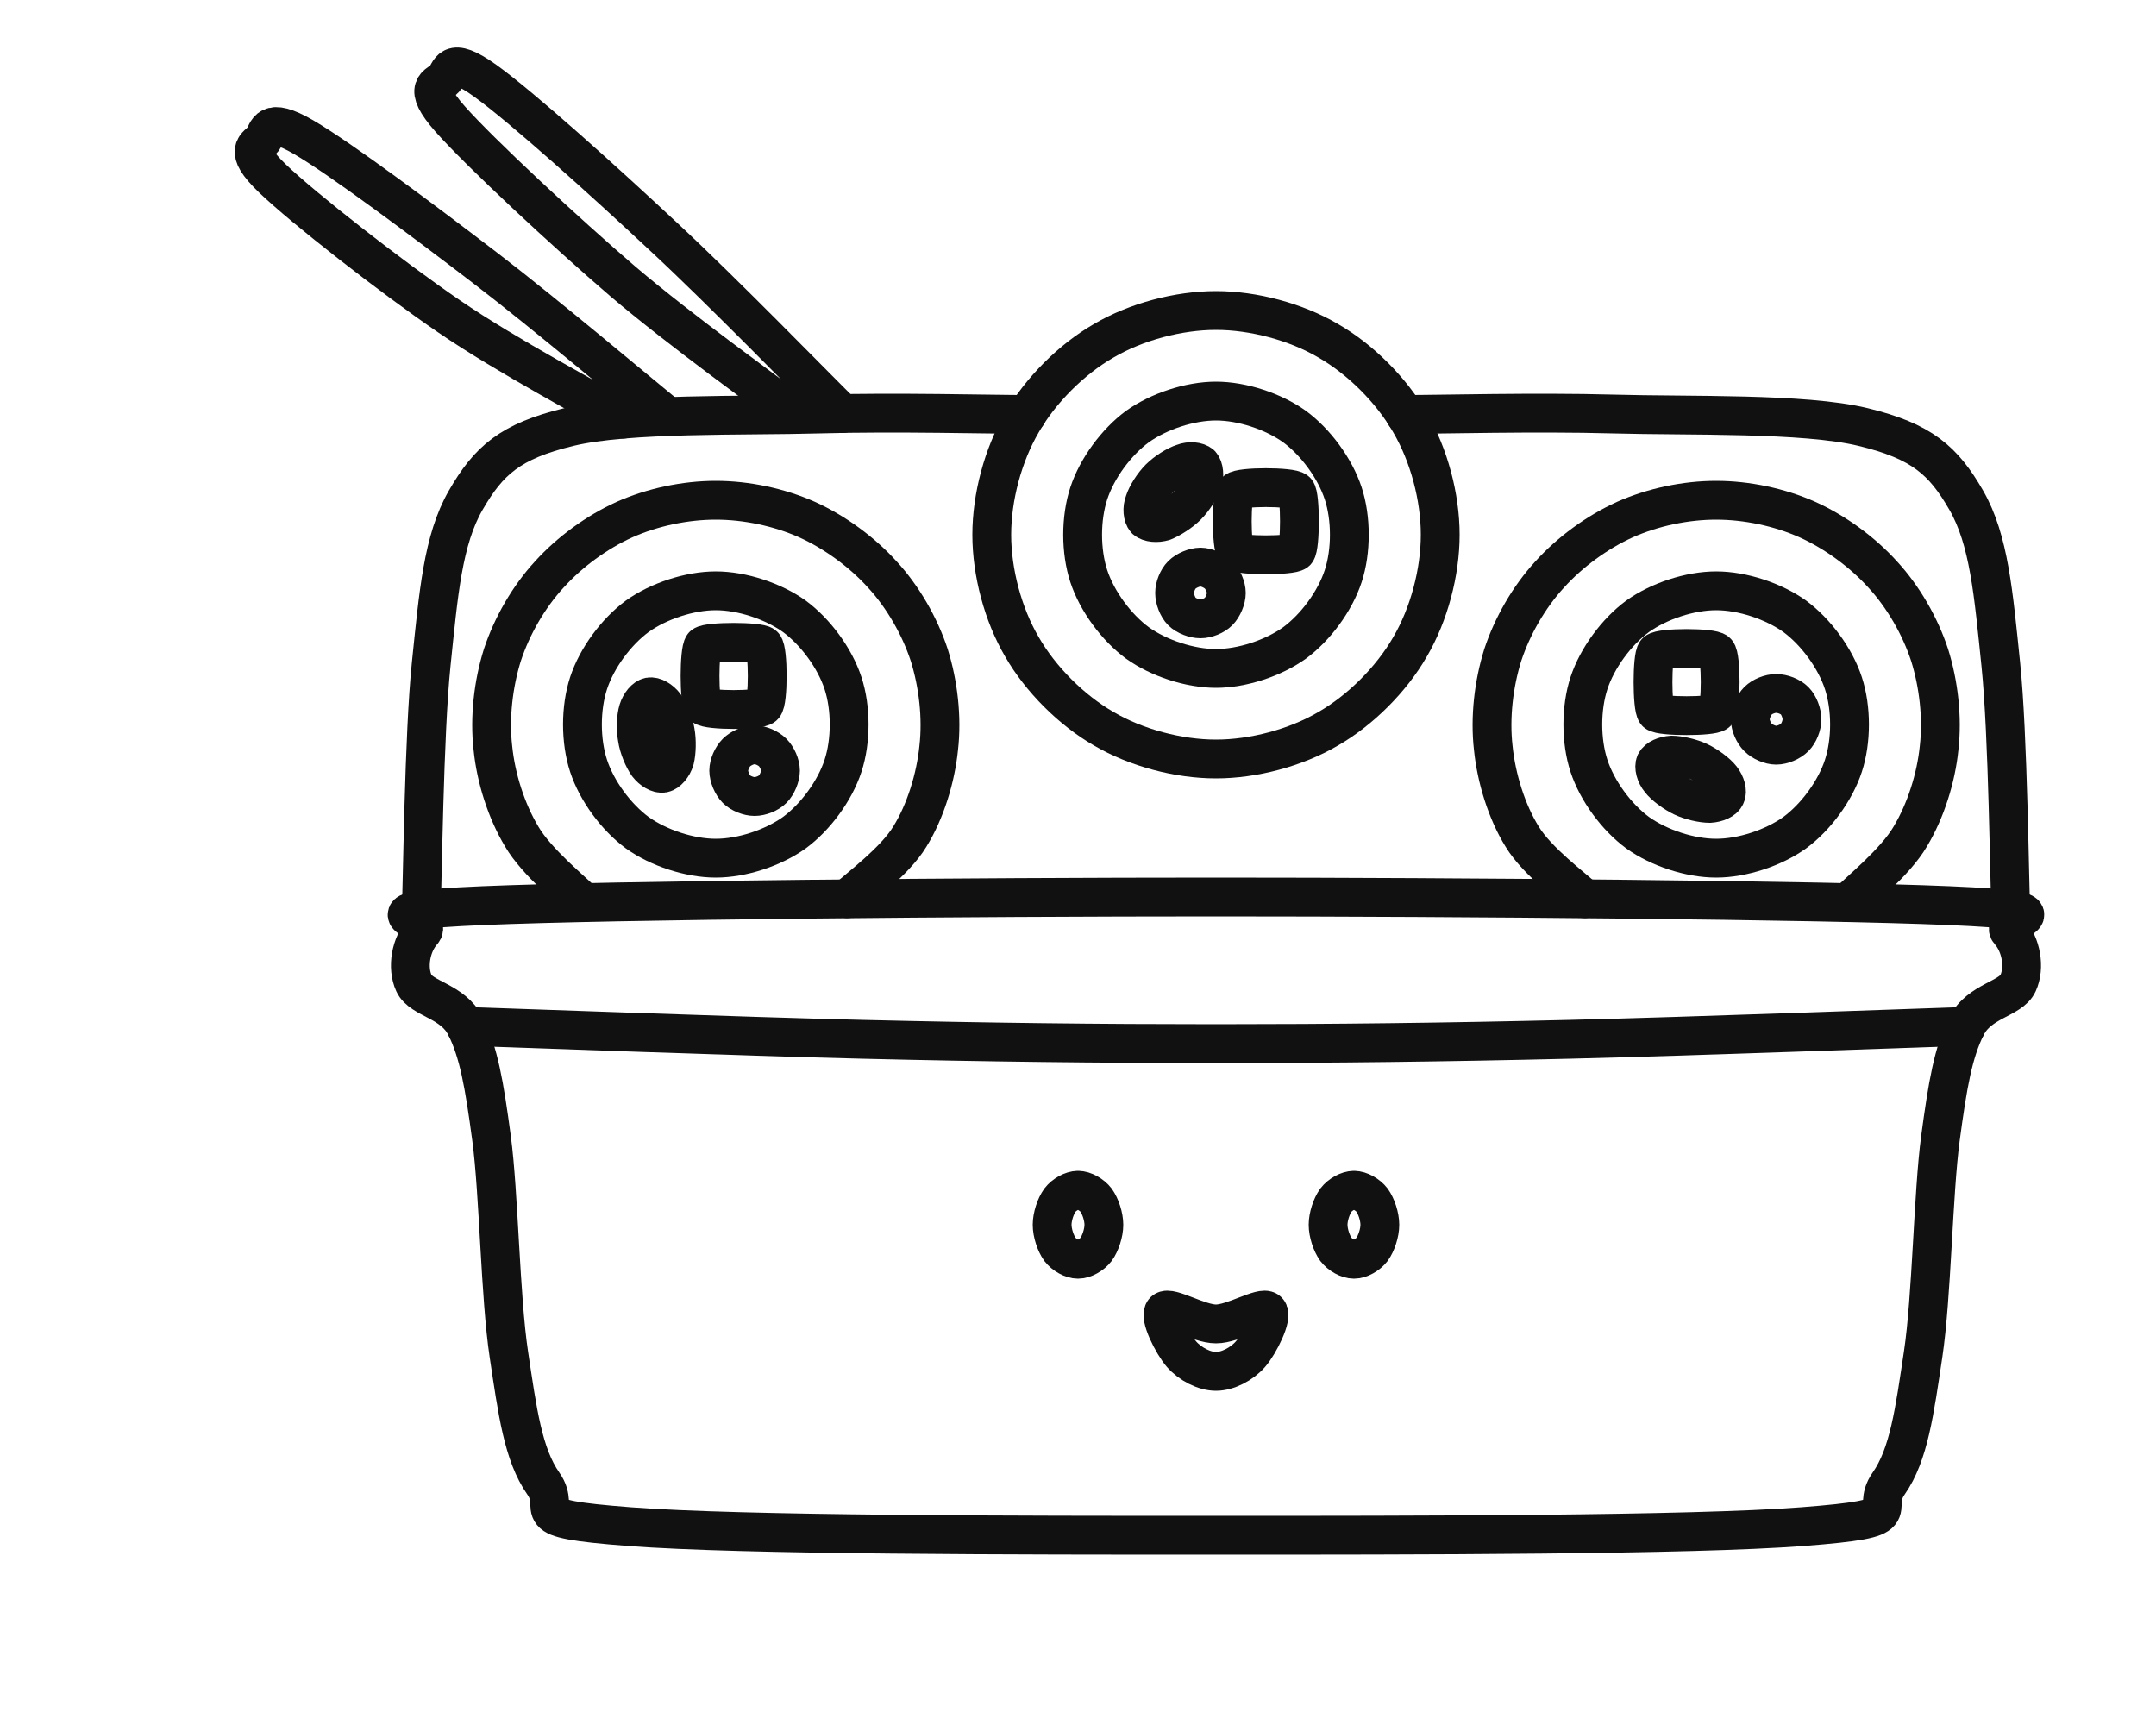
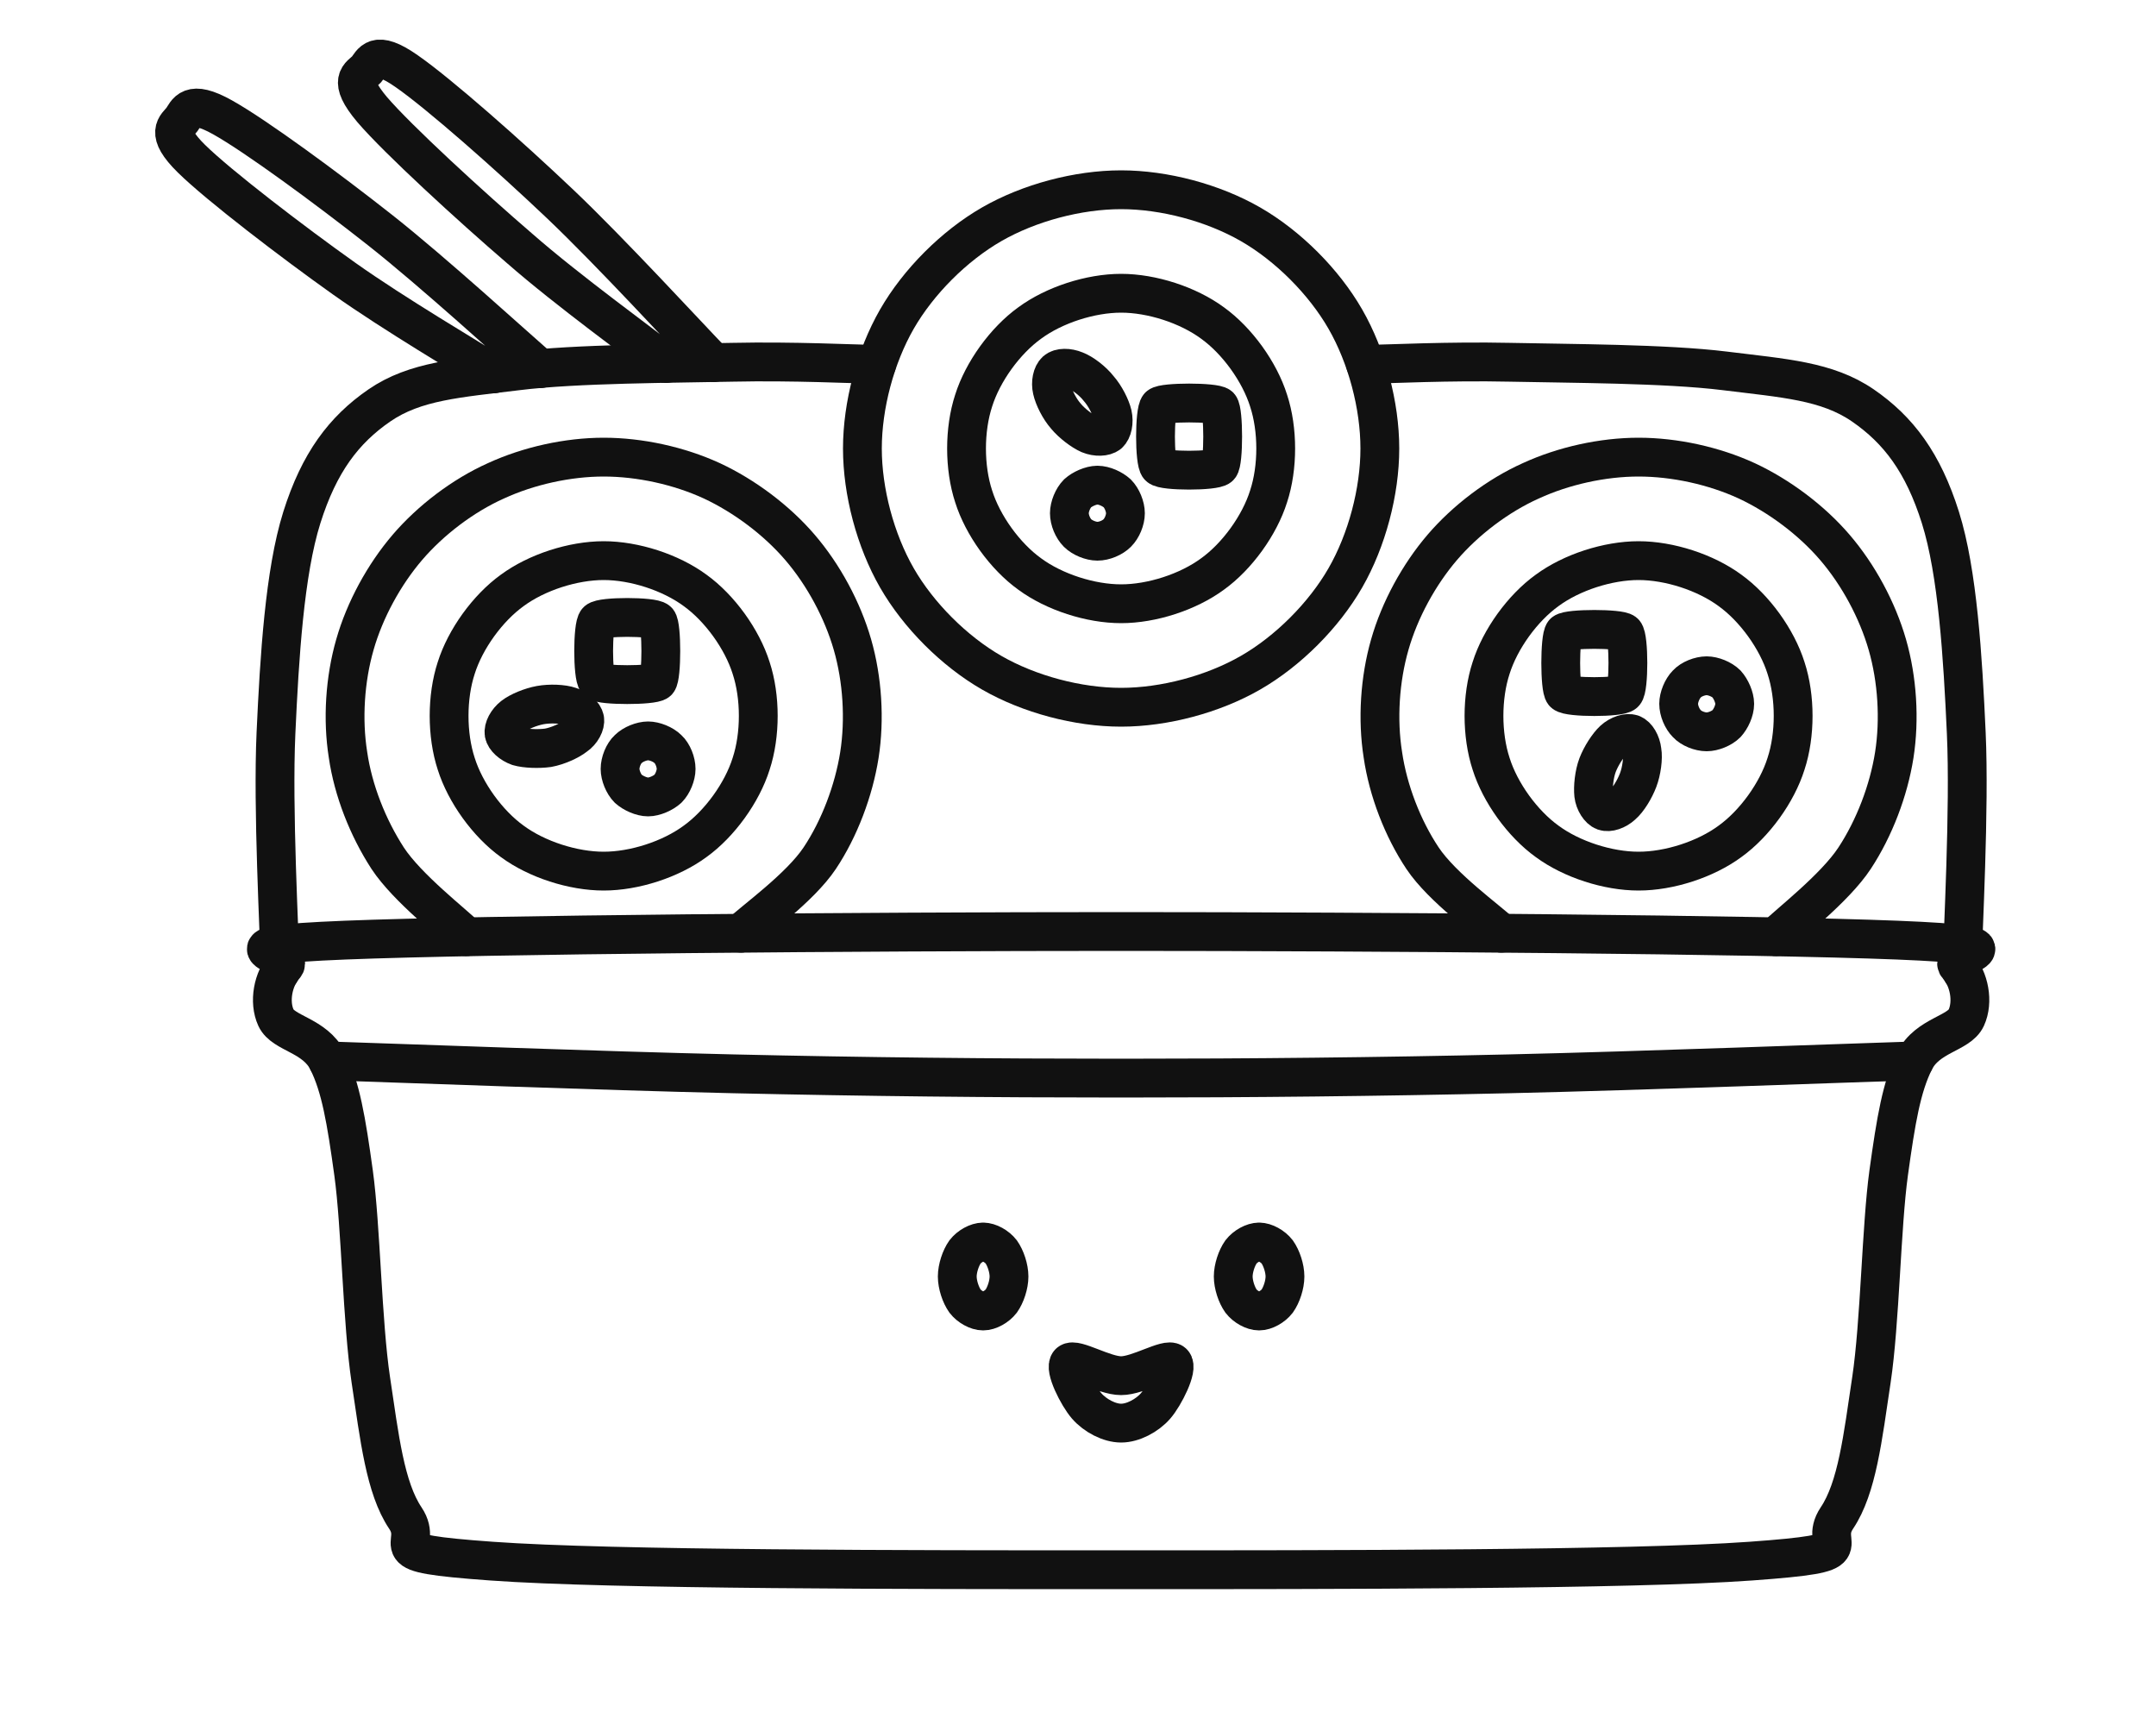
<svg xmlns="http://www.w3.org/2000/svg" viewBox="0 0 500 400" width="500" height="400">
  <rect width="100%" height="100%" fill="#fff" />
  <g fill="none" stroke="#111" stroke-width="9" stroke-linecap="round" stroke-linejoin="round">
-     <path d="M 112 210 C 142.7 208.7, 225.3 208, 282 208 C 338.7 208, 421.3 208.7, 452 210 C 482.7 211.3, 463.3 213, 466 216 C 468.7 219, 469.7 224.3, 468 228 C 466.3 231.7, 459 232, 456 238 C 453 244, 451.7 251.3, 450 264 C 448.3 276.7, 448 300.7, 446 314 C 444 327.3, 442.7 337.3, 438 344 C 433.3 350.7, 444 352, 418 354 C 392 356, 327.3 356, 282 356 C 236.7 356, 172 356, 146 354 C 120 352, 130.7 350.7, 126 344 C 121.3 337.3, 120 327.3, 118 314 C 116 300.7, 115.7 276.7, 114 264 C 112.3 251.3, 111 244, 108 238 C 105 232, 97.7 231.7, 96 228 C 94.3 224.3, 95.3 219, 98 216 C 100.7 213, 81.3 211.3, 112 210" />
-     <path d="M 108 238 C 123.3 238.5, 171 240.3, 200 241 C 229 241.7, 254.7 242, 282 242 C 309.3 242, 335 241.7, 364 241 C 393 240.3, 440.7 238.5, 456 238" />
-     <path d="M 135.4 209.3 C 133 206.8, 124.5 200, 121 194 C 117.4 188, 115 180.4, 114.3 173.4 C 113.5 166.4, 114.4 158.6, 116.5 151.9 C 118.7 145.2, 122.6 138.4, 127.4 133.2 C 132.1 128, 138.4 123.4, 144.8 120.5 C 151.3 117.6, 158.9 116, 166 116 C 173.1 116, 180.7 117.6, 187.2 120.5 C 193.6 123.4, 199.9 128, 204.6 133.2 C 209.4 138.4, 213.3 145.2, 215.5 151.9 C 217.6 158.6, 218.5 166.4, 217.7 173.4 C 217 180.4, 214.6 188.2, 211 194 C 207.5 199.8, 199 206, 196.5 208.4" />
-     <path d="M 367.5 208.4 C 365 206, 356.5 199.8, 353 194 C 349.4 188.2, 347 180.4, 346.3 173.4 C 345.5 166.4, 346.4 158.6, 348.5 151.9 C 350.7 145.2, 354.6 138.4, 359.4 133.2 C 364.1 128, 370.4 123.4, 376.8 120.5 C 383.3 117.6, 390.9 116, 398 116 C 405.1 116, 412.7 117.6, 419.2 120.5 C 425.6 123.4, 431.9 128, 436.6 133.2 C 441.4 138.4, 445.3 145.2, 447.5 151.9 C 449.6 158.6, 450.5 166.4, 449.7 173.4 C 449 180.4, 446.6 188, 443 194 C 439.5 200, 431 206.8, 428.6 209.3" />
-     <path d="M 282 72 C 290.7 72, 300.5 74.6, 308 79 C 315.5 83.3, 322.7 90.5, 327 98 C 331.4 105.5, 334 115.3, 334 124 C 334 132.7, 331.4 142.5, 327 150 C 322.7 157.5, 315.5 164.7, 308 169 C 300.5 173.4, 290.7 176, 282 176 C 273.3 176, 263.5 173.4, 256 169 C 248.5 164.7, 241.3 157.5, 237 150 C 232.6 142.5, 230 132.7, 230 124 C 230 115.3, 232.6 105.5, 237 98 C 241.3 90.5, 248.5 83.3, 256 79 C 263.5 74.6, 273.3 72, 282 72" />
-     <path d="M 97.6 214.4 C 98 204.4, 98.3 170.4, 100 154 C 101.7 137.6, 102.7 125.2, 108 116 C 113.3 106.8, 118.3 102.3, 132 99 C 145.7 95.7, 172.3 96.5, 190 96 C 207.7 95.5, 230.1 96.1, 238.2 96.1" />
-     <path d="M 325.8 96.1 C 333.9 96.1, 356.3 95.5, 374 96 C 391.7 96.5, 418.3 95.7, 432 99 C 445.7 102.3, 450.7 106.8, 456 116 C 461.3 125.2, 462.3 137.6, 464 154 C 465.7 170.4, 466 204.4, 466.4 214.4" />
-     <path d="M 166 137 C 172.1 137, 179.3 139.4, 184.2 142.9 C 189.1 146.5, 193.6 152.6, 195.5 158.4 C 197.4 164.2, 197.4 171.8, 195.5 177.6 C 193.6 183.4, 189.1 189.5, 184.2 193.1 C 179.3 196.6, 172.1 199, 166 199 C 159.9 199, 152.7 196.6, 147.8 193.1 C 142.9 189.5, 138.4 183.4, 136.5 177.6 C 134.6 171.8, 134.6 164.2, 136.5 158.4 C 138.4 152.6, 142.9 146.5, 147.8 142.9 C 152.7 139.4, 159.9 137, 166 137" />
-     <path d="M 282 93 C 288.1 93, 295.3 95.4, 300.2 98.9 C 305.1 102.5, 309.6 108.6, 311.5 114.4 C 313.4 120.2, 313.4 127.8, 311.5 133.6 C 309.6 139.4, 305.1 145.5, 300.2 149.1 C 295.3 152.6, 288.1 155, 282 155 C 275.9 155, 268.7 152.6, 263.8 149.1 C 258.9 145.5, 254.4 139.4, 252.5 133.6 C 250.6 127.8, 250.6 120.2, 252.5 114.4 C 254.4 108.6, 258.9 102.5, 263.8 98.9 C 268.7 95.4, 275.9 93, 282 93" />
-     <path d="M 398 137 C 404.1 137, 411.3 139.4, 416.2 142.9 C 421.1 146.5, 425.6 152.6, 427.5 158.4 C 429.4 164.2, 429.4 171.8, 427.5 177.6 C 425.6 183.4, 421.1 189.5, 416.2 193.1 C 411.3 196.6, 404.1 199, 398 199 C 391.9 199, 384.7 196.6, 379.8 193.1 C 374.9 189.5, 370.4 183.4, 368.5 177.6 C 366.6 171.8, 366.6 164.2, 368.5 158.4 C 370.4 152.6, 374.9 146.5, 379.8 142.9 C 384.7 139.4, 391.9 137, 398 137" />
-     <path d="M 163.1 149.7 C 164.2 148.7, 176.1 148.7, 177.1 149.7 C 178.2 150.8, 178.2 162.7, 177.1 163.7 C 176.1 164.8, 164.2 164.8, 163.1 163.7 C 162.1 162.7, 162.1 150.8, 163.1 149.7" />
-     <path d="M 286.6 113.9 C 287.6 112.8, 299.5 112.8, 300.6 113.9 C 301.6 114.9, 301.6 126.8, 300.6 127.9 C 299.5 128.9, 287.6 128.9, 286.6 127.9 C 285.5 126.8, 285.5 114.9, 286.6 113.9" />
-     <path d="M 384.1 151.2 C 385.2 150.1, 397.1 150.1, 398.1 151.2 C 399.2 152.2, 399.2 164.1, 398.1 165.2 C 397.1 166.2, 385.2 166.2, 384.1 165.2 C 383.1 164.1, 383.1 152.2, 384.1 151.2" />
-     <path d="M 175 172.7 C 176.4 172.7, 178.2 173.5, 179.2 174.5 C 180.2 175.5, 181 177.3, 181 178.7 C 181 180.1, 180.2 182, 179.2 183 C 178.2 184, 176.4 184.7, 175 184.7 C 173.6 184.7, 171.8 184, 170.8 183 C 169.8 182, 169 180.1, 169 178.7 C 169 177.3, 169.8 175.5, 170.8 174.5 C 171.8 173.5, 173.6 172.7, 175 172.7" />
-     <path d="M 278.4 131.5 C 279.8 131.5, 281.6 132.3, 282.6 133.3 C 283.6 134.3, 284.4 136.1, 284.4 137.5 C 284.4 138.9, 283.6 140.8, 282.6 141.8 C 281.6 142.8, 279.8 143.5, 278.4 143.5 C 277 143.5, 275.1 142.8, 274.1 141.8 C 273.1 140.8, 272.4 138.9, 272.4 137.5 C 272.4 136.1, 273.1 134.3, 274.1 133.3 C 275.1 132.3, 277 131.5, 278.4 131.5" />
-     <path d="M 411.9 160.8 C 413.4 160.8, 415.2 161.5, 416.2 162.5 C 417.2 163.5, 417.9 165.4, 417.9 166.8 C 417.9 168.2, 417.2 170, 416.2 171 C 415.2 172, 413.4 172.8, 411.9 172.8 C 410.5 172.8, 408.7 172, 407.7 171 C 406.7 170, 405.9 168.2, 405.9 166.8 C 405.9 165.4, 406.7 163.5, 407.7 162.5 C 408.7 161.5, 410.5 160.8, 411.9 160.8" />
-     <path d="M 156.6 169.6 C 157 171.7, 156.9 174.5, 156.5 176.1 C 156 177.8, 154.8 179.1, 153.8 179.3 C 152.7 179.5, 151.2 178.6, 150.2 177.3 C 149.2 175.9, 148.1 173.3, 147.8 171.2 C 147.4 169.1, 147.5 166.3, 148 164.7 C 148.5 163.1, 149.6 161.8, 150.6 161.6 C 151.7 161.4, 153.2 162.3, 154.2 163.6 C 155.2 165, 156.3 167.6, 156.6 169.6" />
-     <path d="M 275.3 117.3 C 273.8 118.8, 271.4 120.3, 269.9 120.9 C 268.3 121.4, 266.5 121.2, 265.7 120.5 C 265 119.7, 264.8 117.9, 265.4 116.4 C 265.9 114.8, 267.4 112.4, 268.9 110.9 C 270.4 109.4, 272.8 107.9, 274.4 107.4 C 275.9 106.8, 277.7 107, 278.5 107.7 C 279.2 108.5, 279.4 110.3, 278.9 111.9 C 278.3 113.4, 276.8 115.8, 275.3 117.3" />
-     <path d="M 394 176.6 C 395.9 177.5, 398.2 179.2, 399.2 180.5 C 400.2 181.8, 400.7 183.5, 400.2 184.5 C 399.8 185.5, 398.2 186.2, 396.5 186.3 C 394.8 186.3, 392.1 185.7, 390.2 184.8 C 388.3 183.9, 386 182.2, 385 180.9 C 383.9 179.6, 383.5 177.8, 383.9 176.9 C 384.4 175.9, 386 175.2, 387.7 175.1 C 389.3 175.1, 392.1 175.7, 394 176.6" />
-     <path d="M 154.9 96.6 C 147.9 90.9, 126.7 73, 112.6 62.2 C 98.5 51.4, 79 36.8, 70.4 31.8 C 61.8 26.8, 62.2 30.7, 61 32.3 C 59.8 33.9, 56 34.5, 63.2 41.4 C 70.4 48.3, 90.6 64.1, 104.2 73.4 C 117.8 82.7, 137.8 93.2, 144.5 97.2" />
-     <path d="M 195.4 95.9 C 188.5 89.1, 167.8 67.8, 153.9 54.9 C 140.1 42, 121 24.8, 112.5 18.7 C 104 12.6, 104.5 16.9, 103.1 18.3 C 101.8 19.8, 97.5 19.8, 104.4 27.6 C 111.3 35.4, 131.2 53.9, 144.5 65.3 C 157.9 76.7, 177.9 91, 184.5 96.1" />
-     <path d="M 250 276 C 251.4 276, 253.2 277, 254.2 278.3 C 255.2 279.7, 256 282.1, 256 284 C 256 285.9, 255.2 288.3, 254.2 289.7 C 253.2 291, 251.4 292, 250 292 C 248.6 292, 246.8 291, 245.8 289.7 C 244.8 288.3, 244 285.9, 244 284 C 244 282.1, 244.8 279.7, 245.8 278.3 C 246.8 277, 248.6 276, 250 276" />
-     <path d="M 314 276 C 315.4 276, 317.2 277, 318.2 278.3 C 319.2 279.7, 320 282.1, 320 284 C 320 285.9, 319.2 288.3, 318.2 289.7 C 317.2 291, 315.4 292, 314 292 C 312.6 292, 310.8 291, 309.8 289.7 C 308.8 288.3, 308 285.9, 308 284 C 308 282.1, 308.8 279.7, 309.8 278.3 C 310.8 277, 312.6 276, 314 276" />
-     <path d="M 270 304 C 271.3 302.8, 278 307, 282 307 C 286 307, 292.7 302.8, 294 304 C 295.3 305.2, 292 311.7, 290 314 C 288 316.3, 284.7 318, 282 318 C 279.3 318, 276 316.3, 274 314 C 272 311.7, 268.7 305.2, 270 304" />
+     <path d="M 80 218 C 112.3 216.7, 200 216, 260 216 C 320 216, 407.7 216.7, 440 218 C 472.3 219.3, 451.3 221, 454 224 C 456.7 227, 457.7 232.3, 456 236 C 454.3 239.7, 447 240, 444 246 C 441 252, 439.7 259.7, 438 272 C 436.3 284.3, 436 306.7, 434 320 C 432 333.3, 430.7 345, 426 352 C 421.3 359, 433.7 360, 406 362 C 378.3 364, 308.7 364, 260 364 C 211.3 364, 141.7 364, 114 362 C 86.3 360, 98.7 359, 94 352 C 89.3 345, 88 333.3, 86 320 C 84 306.7, 83.7 284.3, 82 272 C 80.3 259.7, 79 252, 76 246 C 73 240, 65.7 239.7, 64 236 C 62.3 232.3, 63.3 227, 66 224 C 68.7 221, 47.7 219.3, 80 218" />
+     <path d="M 76 246 C 91.7 246.5, 139.3 248.3, 170 249 C 200.7 249.7, 230 250, 260 250 C 290 250, 319.3 249.7, 350 249 C 380.7 248.3, 428.3 246.5, 444 246" />
+     <path d="M 108.2 217.2 C 105.2 214.2, 94.5 206, 89.9 199 C 85.3 191.9, 81.9 183.3, 80.7 175 C 79.4 166.8, 80 157.5, 82.3 149.5 C 84.6 141.4, 89.1 133.2, 94.5 126.9 C 99.9 120.6, 107.4 114.9, 115 111.5 C 122.6 108, 131.7 106, 140 106 C 148.4 106, 157.5 108, 165.1 111.5 C 172.6 115, 180.1 120.6, 185.5 126.9 C 191 133.3, 195.4 141.5, 197.7 149.5 C 200 157.5, 200.6 166.8, 199.3 175.1 C 198 183.3, 194.7 192.1, 190.1 199 C 185.5 205.9, 174.8 213.5, 171.8 216.4" />
+     <path d="M 348.2 216.4 C 345.2 213.5, 334.5 205.9, 329.9 199 C 325.3 192.1, 321.9 183.3, 320.7 175 C 319.4 166.8, 320 157.5, 322.3 149.5 C 324.6 141.4, 329.1 133.2, 334.5 126.9 C 339.9 120.6, 347.4 114.9, 355 111.5 C 362.6 108, 371.7 106, 380 106 C 388.4 106, 397.5 108, 405.1 111.5 C 412.6 115, 420.1 120.6, 425.5 126.9 C 431 133.3, 435.4 141.5, 437.7 149.5 C 440 157.5, 440.6 166.8, 439.3 175.1 C 438 183.3, 434.7 192, 430.1 199 C 425.5 206, 414.8 214.2, 411.8 217.2" />
+     <path d="M 260 44 C 270 44, 281.3 47, 290 52 C 298.7 57, 307 65.3, 312 74 C 317 82.7, 320 94, 320 104 C 320 114, 317 125.3, 312 134 C 307 142.7, 298.7 151, 290 156 C 281.3 161, 270 164, 260 164 C 250 164, 238.7 161, 230 156 C 221.3 151, 213 142.7, 208 134 C 203 125.3, 200 114, 200 104 C 200 94, 203 82.7, 208 74 C 213 65.3, 221.3 57, 230 52 C 238.7 47, 250 44, 260 44" />
+     <path d="M 65 225.4 C 64.8 216.1, 63.2 187.6, 64 170 C 64.8 152.4, 66 132.7, 70 120 C 74 107.3, 79.7 99.7, 88 94 C 96.3 88.3, 106.3 87.7, 120 86 C 133.7 84.3, 156.1 84.3, 170 84 C 183.9 83.7, 197.8 84.4, 203.3 84.5" />
+     <path d="M 316.7 84.5 C 322.2 84.4, 336.1 83.7, 350 84 C 363.9 84.3, 386.3 84.3, 400 86 C 413.7 87.7, 423.7 88.3, 432 94 C 440.3 99.7, 446 107.3, 450 120 C 454 132.7, 455.2 152.4, 456 170 C 456.8 187.6, 455.2 216.1, 455 225.4" />
+     <path d="M 140 130 C 147.1 130, 155.5 132.7, 161.2 136.9 C 166.9 141, 172.1 148.2, 174.2 154.9 C 176.4 161.6, 176.4 170.4, 174.2 177.1 C 172.1 183.8, 166.9 191, 161.2 195.1 C 155.5 199.3, 147.1 202, 140 202 C 132.9 202, 124.5 199.3, 118.8 195.1 C 113.1 191, 107.9 183.8, 105.8 177.1 C 103.6 170.4, 103.6 161.6, 105.8 154.9 C 107.9 148.2, 113.1 141, 118.8 136.9 C 124.5 132.7, 132.9 130, 140 130" />
+     <path d="M 260 68 C 267.1 68, 275.5 70.7, 281.2 74.9 C 286.9 79, 292.1 86.2, 294.2 92.9 C 296.4 99.6, 296.4 108.4, 294.2 115.1 C 292.1 121.8, 286.9 129, 281.2 133.1 C 275.5 137.3, 267.1 140, 260 140 C 252.9 140, 244.5 137.3, 238.8 133.1 C 233.1 129, 227.9 121.8, 225.8 115.1 C 223.6 108.4, 223.6 99.6, 225.8 92.9 C 227.9 86.2, 233.1 79, 238.8 74.9 C 244.5 70.7, 252.9 68, 260 68" />
+     <path d="M 380 130 C 387.1 130, 395.5 132.7, 401.2 136.9 C 406.9 141, 412.1 148.2, 414.2 154.9 C 416.4 161.6, 416.4 170.4, 414.2 177.1 C 412.1 183.8, 406.9 191, 401.2 195.1 C 395.5 199.3, 387.1 202, 380 202 C 372.9 202, 364.5 199.3, 358.8 195.1 C 353.1 191, 347.9 183.8, 345.8 177.1 C 343.6 170.4, 343.6 161.6, 345.8 154.9 C 347.9 148.2, 353.1 141, 358.8 136.9 C 364.5 132.7, 372.9 130, 380 130" />
+     <path d="M 138.5 144 C 139.5 142.9, 151.4 142.9, 152.5 144 C 153.5 145, 153.5 156.9, 152.5 158 C 151.4 159, 139.5 159, 138.5 158 C 137.4 156.9, 137.4 145, 138.5 144" />
+     <path d="M 268.8 94.2 C 269.8 93.2, 281.7 93.2, 282.8 94.2 C 283.8 95.3, 283.8 107.2, 282.8 108.2 C 281.7 109.3, 269.8 109.3, 268.8 108.2 C 267.7 107.2, 267.7 95.3, 268.8 94.2" />
+     <path d="M 362.7 146.7 C 363.8 145.7, 375.7 145.7, 376.7 146.7 C 377.8 147.8, 377.8 159.7, 376.7 160.7 C 375.7 161.8, 363.8 161.8, 362.7 160.7 C 361.7 159.7, 361.7 147.8, 362.7 146.7" />
+     <path d="M 150.3 171.8 C 151.8 171.8, 153.8 172.6, 154.9 173.7 C 156 174.7, 156.8 176.7, 156.8 178.3 C 156.8 179.8, 156 181.8, 154.9 182.9 C 153.8 183.9, 151.8 184.8, 150.3 184.8 C 148.8 184.8, 146.8 183.9, 145.7 182.9 C 144.6 181.8, 143.8 179.8, 143.8 178.3 C 143.8 176.7, 144.6 174.7, 145.7 173.7 C 146.8 172.6, 148.8 171.8, 150.3 171.8" />
+     <path d="M 254.5 112.5 C 256.1 112.5, 258 113.4, 259.1 114.4 C 260.2 115.5, 261 117.5, 261 119 C 261 120.6, 260.2 122.5, 259.1 123.6 C 258 124.7, 256.1 125.5, 254.5 125.5 C 253 125.5, 251 124.7, 249.9 123.6 C 248.8 122.5, 248 120.6, 248 119 C 248 117.5, 248.8 115.5, 249.9 114.4 C 251 113.4, 253 112.5, 254.5 112.5" />
+     <path d="M 395.8 156.7 C 397.3 156.7, 399.3 157.5, 400.4 158.6 C 401.4 159.7, 402.3 161.7, 402.3 163.2 C 402.3 164.8, 401.4 166.7, 400.4 167.8 C 399.3 168.9, 397.3 169.7, 395.8 169.7 C 394.2 169.7, 392.2 168.9, 391.2 167.8 C 390.1 166.7, 389.3 164.8, 389.3 163.2 C 389.3 161.7, 390.1 159.7, 391.2 158.6 C 392.2 157.5, 394.2 156.7, 395.8 156.7" />
+     <path d="M 135.6 166.8 C 135.8 167.9, 134.9 169.7, 133.4 170.7 C 132 171.8, 129.3 173, 127.1 173.4 C 124.9 173.7, 121.9 173.6, 120.2 173.1 C 118.5 172.5, 117.1 171.2, 116.9 170.1 C 116.7 168.9, 117.6 167.2, 119 166.1 C 120.4 165, 123.1 163.9, 125.3 163.5 C 127.5 163.1, 130.5 163.2, 132.2 163.8 C 133.9 164.3, 135.4 165.6, 135.6 166.8" />
+     <path d="M 257.1 100.6 C 256.2 101.3, 254.3 101.4, 252.6 100.7 C 251 100, 248.6 98.2, 247.2 96.5 C 245.7 94.8, 244.4 92.2, 244 90.4 C 243.6 88.7, 244 86.8, 244.9 86 C 245.8 85.2, 247.7 85.2, 249.4 85.9 C 251 86.5, 253.4 88.3, 254.8 90.1 C 256.3 91.8, 257.6 94.4, 258 96.1 C 258.4 97.9, 258 99.8, 257.1 100.6" />
+     <path d="M 378.5 170.2 C 379.6 170.6, 380.6 172.3, 380.8 174.1 C 381.1 175.8, 380.7 178.8, 379.9 180.9 C 379.1 183, 377.6 185.5, 376.2 186.7 C 374.9 187.9, 373.1 188.5, 372 188.1 C 370.9 187.7, 369.8 186, 369.6 184.3 C 369.4 182.5, 369.7 179.5, 370.5 177.4 C 371.3 175.3, 372.9 172.8, 374.2 171.6 C 375.5 170.4, 377.4 169.8, 378.5 170.2" />
+     <path d="M 125.3 85.5 C 119.1 80.1, 100.5 63.1, 88.2 53.4 C 75.9 43.7, 59.3 31.5, 51.6 27.2 C 43.9 22.9, 43.4 26.1, 42.2 27.7 C 41 29.3, 38.1 30.6, 44.4 36.8 C 50.7 43, 68.1 56.3, 79.8 64.6 C 91.5 72.9, 108.7 83, 114.5 86.7" />
+     <path d="M 165.5 84.1 C 159.5 77.9, 141.7 58.5, 129.9 47.3 C 118 36, 101.8 21.7, 94.3 16.5 C 86.9 11.3, 86.3 14.6, 85 16.1 C 83.6 17.6, 80.4 18.4, 86.3 25.4 C 92.2 32.3, 109.1 47.8, 120.5 57.6 C 131.8 67.5, 148.9 79.8, 154.5 84.3" />
+     <path d="M 228 288 C 229.4 288, 231.2 289, 232.2 290.3 C 233.2 291.7, 234 294.1, 234 296 C 234 297.9, 233.2 300.3, 232.2 301.7 C 231.2 303, 229.4 304, 228 304 C 226.6 304, 224.8 303, 223.8 301.7 C 222.8 300.3, 222 297.9, 222 296 C 222 294.1, 222.8 291.7, 223.8 290.3 C 224.8 289, 226.6 288, 228 288" />
+     <path d="M 292 288 C 293.4 288, 295.2 289, 296.2 290.3 C 297.2 291.7, 298 294.1, 298 296 C 298 297.9, 297.2 300.3, 296.2 301.7 C 295.2 303, 293.4 304, 292 304 C 290.6 304, 288.8 303, 287.8 301.7 C 286.8 300.3, 286 297.9, 286 296 C 286 294.1, 286.8 291.7, 287.8 290.3 C 288.8 289, 290.6 288, 292 288" />
+     <path d="M 248 316 C 249.3 314.8, 256 319, 260 319 C 264 319, 270.7 314.8, 272 316 C 273.3 317.2, 270 323.7, 268 326 C 266 328.3, 262.7 330, 260 330 C 257.3 330, 254 328.3, 252 326 C 250 323.7, 246.7 317.2, 248 316" />
  </g>
</svg>
